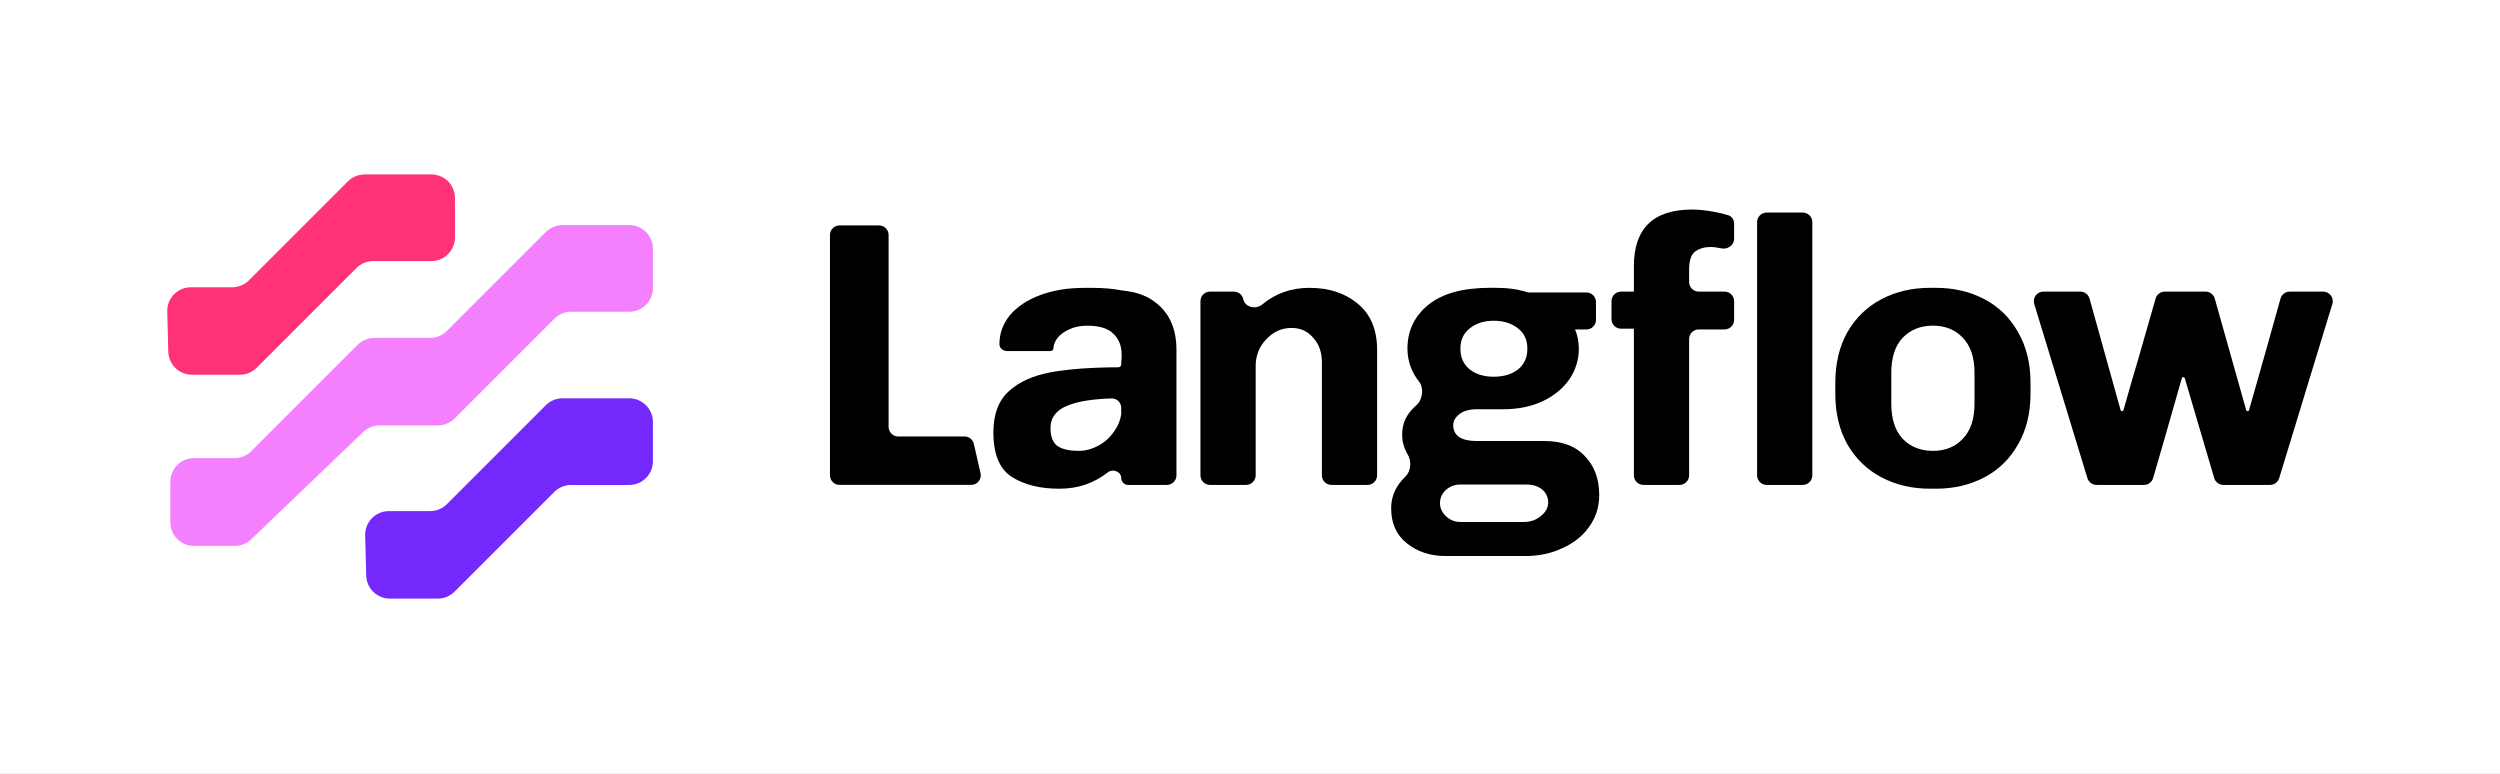
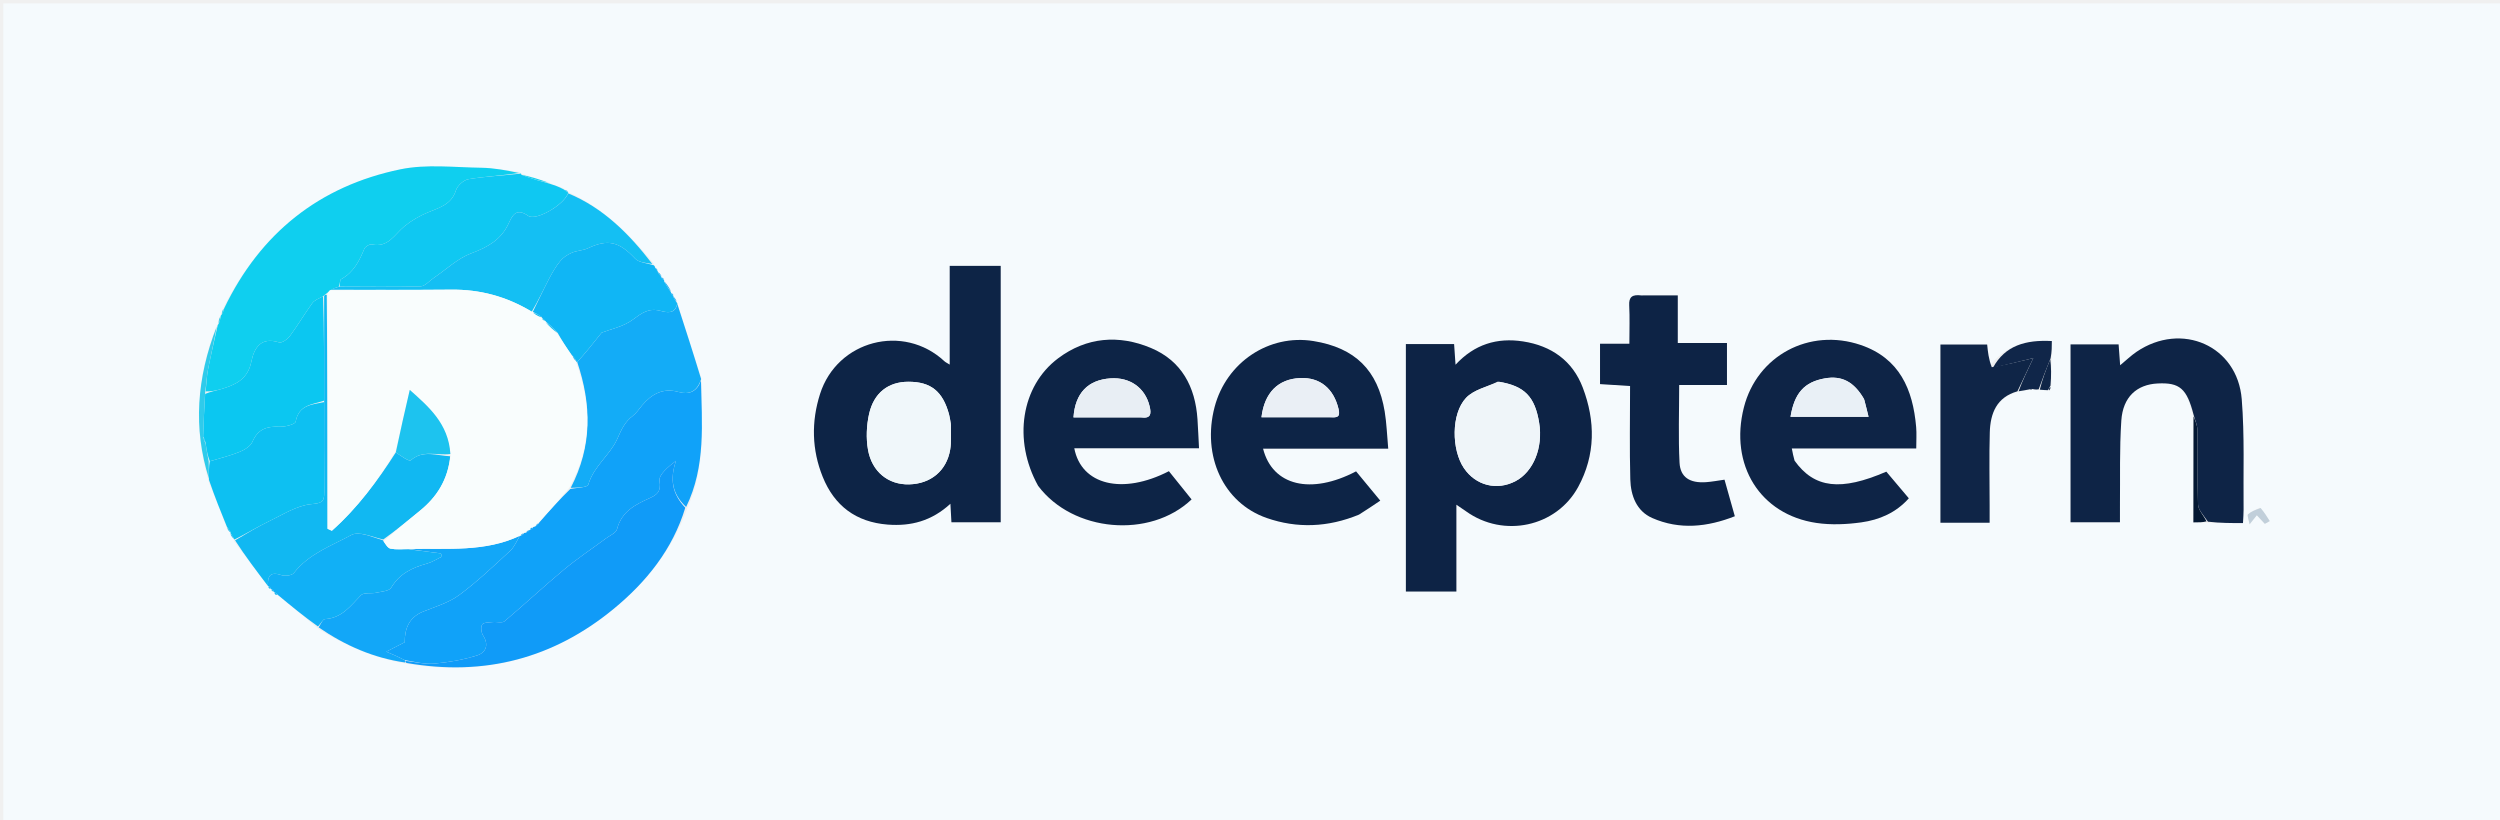
- <svg xmlns="http://www.w3.org/2000/svg" width="1520" height="470" viewBox="0 0 1520 470" fill="none">
-   <g clip-path="url(#clip0_666_1801)">
-     <path d="M1520 0H0V470H1520V0Z" fill="white" />
-     <path d="M1327.43 229.28C1327.02 229.28 1326.66 229.56 1326.55 229.95C1319.12 256.1 1313.3 276.33 1309.11 290.65C1308.38 293.13 1306.11 294.82 1303.53 294.82H1274.7C1272.14 294.82 1269.88 293.15 1269.14 290.7L1236.81 184.82C1235.67 181.08 1238.47 177.3 1242.38 177.3H1264.83C1267.44 177.3 1269.73 179.04 1270.44 181.56L1289.31 249.31C1289.42 249.7 1289.78 249.98 1290.19 249.98C1290.6 249.98 1290.96 249.71 1291.07 249.31C1294.97 235.54 1297.97 225.18 1300.08 218.24L1310.6 181.52C1311.32 179.02 1313.6 177.3 1316.19 177.3H1340.98C1343.59 177.3 1345.87 179.03 1346.58 181.54L1365.67 249.31C1365.78 249.7 1366.14 249.98 1366.55 249.98C1366.96 249.98 1367.32 249.71 1367.43 249.31C1375.76 220.15 1382.13 197.57 1386.53 181.58C1387.23 179.05 1389.52 177.3 1392.14 177.3H1412.5C1416.41 177.3 1419.21 181.08 1418.07 184.82L1385.75 290.7C1385 293.15 1382.74 294.82 1380.18 294.82H1351.81C1349.23 294.82 1346.96 293.12 1346.23 290.65L1328.34 229.94C1328.23 229.55 1327.87 229.28 1327.46 229.28H1327.43Z" fill="black" />
-     <path d="M1234.55 239.4C1234.55 251.21 1232.02 261.48 1226.96 270.22C1222.05 278.96 1215.23 285.63 1206.49 290.23C1197.75 294.83 1187.94 297.13 1177.05 297.13H1173.37C1162.48 297.13 1152.67 294.83 1143.93 290.23C1135.19 285.63 1128.29 278.96 1123.23 270.22C1118.32 261.48 1115.87 251.21 1115.87 239.4V232.73C1115.87 220.92 1118.32 210.65 1123.23 201.91C1128.29 193.17 1135.19 186.5 1143.93 181.9C1152.67 177.3 1162.48 175 1173.37 175H1177.05C1187.93 175 1197.75 177.3 1206.49 181.9C1215.23 186.5 1222.05 193.17 1226.96 201.91C1232.02 210.65 1234.55 220.92 1234.55 232.73V239.4ZM1200.51 226.75C1200.51 217.4 1198.13 210.27 1193.38 205.36C1188.78 200.45 1182.73 198 1175.21 198C1167.69 198 1161.56 200.45 1156.81 205.36C1152.21 210.27 1149.91 217.4 1149.91 226.75V245.38C1149.91 254.73 1152.21 261.86 1156.81 266.77C1161.56 271.68 1167.7 274.13 1175.21 274.13C1182.72 274.13 1188.78 271.68 1193.38 266.77C1198.13 261.86 1200.51 254.73 1200.51 245.38V226.75Z" fill="black" />
-     <path d="M1050.84 130.89C1048.38 130.09 1045.49 129.38 1042.16 128.78C1037.1 127.86 1032.65 127.4 1028.82 127.4C1005.21 127.4 993.4 138.9 993.4 161.9V177.31H985.61C982.4 177.31 979.79 179.91 979.79 183.13V194.02C979.79 197.23 982.39 199.84 985.61 199.84H993.4V289.01C993.4 292.22 996.01 294.83 999.22 294.83H1021.16C1024.37 294.83 1026.98 292.22 1026.98 289.01V206.12C1026.98 202.91 1029.58 200.3 1032.8 200.3H1048.53C1051.74 200.3 1054.35 197.7 1054.35 194.48V183.12C1054.35 179.91 1051.74 177.3 1048.53 177.3H1032.8C1029.59 177.3 1026.98 174.69 1026.98 171.48V163.96C1026.98 158.44 1028.21 154.76 1030.66 152.92C1033.27 151.08 1036.41 150.16 1040.09 150.16C1041.78 150.16 1044.08 150.47 1046.99 151.08C1050.69 151.66 1054.35 148.9 1054.35 145.15V135.98C1054.35 133.69 1053.01 131.59 1050.84 130.88V130.89Z" fill="black" />
-     <path d="M1096.07 129.24H1074.13C1070.92 129.24 1068.31 131.846 1068.31 135.06V289.01C1068.31 292.224 1070.92 294.83 1074.13 294.83H1096.07C1099.28 294.83 1101.89 292.224 1101.89 289.01V135.06C1101.89 131.846 1099.28 129.24 1096.07 129.24Z" fill="black" />
-     <path d="M755.92 181.92C756.97 186.82 763.54 188.36 767.39 185.15C775.49 178.39 785.06 175.01 796.11 175.01C808.07 175.01 817.88 178.23 825.55 184.67C833.37 191.11 837.28 200.46 837.28 212.73V289.01C837.28 292.22 834.68 294.83 831.46 294.83H809.52C806.31 294.83 803.7 292.22 803.7 289.01V220.08C803.7 214.1 801.94 209.19 798.41 205.36C795.04 201.37 790.67 199.38 785.3 199.38C779.32 199.38 774.19 201.68 769.89 206.28C765.6 210.73 763.45 216.17 763.45 222.61V289.01C763.45 292.22 760.84 294.83 757.63 294.83H735.69C732.48 294.83 729.87 292.22 729.87 289.01V183.13C729.87 179.92 732.48 177.31 735.69 177.31H750.23C752.97 177.31 755.35 179.24 755.92 181.92Z" fill="black" />
-     <path fill-rule="evenodd" clip-rule="evenodd" d="M676.88 202.83C680.25 206.05 681.94 210.27 681.94 215.48V217.77L681.92 218.01C681.81 219.29 681.7 220.53 681.7 221.58C681.7 222.53 680.93 223.3 679.98 223.31C663.39 223.38 649.79 224.38 639.17 226.3C628.13 228.29 619.47 232.2 613.18 238.03C607.05 243.7 603.98 251.98 603.98 262.87C603.98 276.21 607.74 285.25 615.25 290.01C622.76 294.76 632.35 297.14 644 297.14C655.65 297.14 665 293.81 673.64 287.14C676.7 284.78 681.7 286.77 681.7 290.64C681.7 292.96 683.58 294.84 685.91 294.84H709.46C712.67 294.84 715.28 292.23 715.28 289.02V212.74C715.28 200.47 711.37 191.12 703.55 184.68C697.44 179.55 690.79 177.53 682.01 176.57C676.71 175.54 670.78 175.02 664.23 175.02H659.4C649.28 175.02 640.31 176.48 632.49 179.39C624.67 182.3 618.54 186.37 614.09 191.58C609.8 196.79 607.65 202.7 607.65 209.29C607.65 211.7 609.87 213.43 612.28 213.43H638.7C639.72 213.43 640.54 212.61 640.54 211.59C640.54 209.75 641.31 207.76 642.84 205.61C644.53 203.46 646.9 201.7 649.97 200.32C653.04 198.79 656.72 198.02 661.01 198.02C668.37 198.02 673.66 199.63 676.88 202.85V202.83ZM675.87 242.25C679.08 242.15 681.7 244.77 681.7 247.98V251.43C681.7 251.71 681.68 251.98 681.64 252.25C681.09 255.64 679.82 258.79 677.8 261.7C675.19 265.69 671.9 268.75 667.91 270.9C663.92 273.05 659.94 274.12 655.95 274.12C650.12 274.12 645.75 273.12 642.84 271.13C640.08 268.98 638.7 265.38 638.7 260.32C638.7 253.88 642.23 249.28 649.28 246.52C655.45 244.03 664.31 242.6 675.87 242.24V242.25Z" fill="black" />
-     <path d="M510.44 294.82C507.23 294.82 504.62 292.21 504.62 289V142.87C504.62 139.66 507.23 137.05 510.44 137.05H534.45C537.66 137.05 540.27 139.66 540.27 142.87V259.56C540.27 262.77 542.88 265.38 546.09 265.38H586.44C589.15 265.38 591.51 267.26 592.11 269.9L596.17 287.7C597 291.34 594.23 294.81 590.5 294.81H510.44V294.82Z" fill="black" />
-     <path d="M963.6 277.34C957.93 271.21 949.72 268.14 938.99 268.14H898.05C893.14 268.14 889.46 267.3 887.01 265.61C884.71 263.92 883.56 261.55 883.56 258.48C883.56 256.03 884.79 253.8 887.24 251.81C889.85 249.82 893.45 248.82 898.05 248.82H913.92C922.97 248.82 930.94 247.21 937.84 243.99C944.89 240.62 950.33 236.17 954.17 230.65C958 224.98 959.92 218.77 959.92 212.02C959.92 207.87 959.16 203.97 957.66 200.33H964.52C967.73 200.33 970.34 197.72 970.34 194.51V183.62C970.34 180.41 967.74 177.8 964.52 177.8H929.05C928.99 177.78 928.93 177.76 928.87 177.75C923.2 175.91 916.76 174.99 909.55 174.99H905.87C889.46 174.99 876.97 178.44 868.38 185.34C859.95 192.24 855.73 201.13 855.73 212.02C855.73 217.69 857.19 223.06 860.1 228.12C860.9 229.47 861.8 230.76 862.78 231.99C865.89 235.88 864.99 243.1 861.21 246.33C860.08 247.3 859.02 248.36 858.03 249.51C854.35 253.65 852.51 258.56 852.51 264.23C852.51 268.22 853.43 271.9 855.27 275.27C855.47 275.63 855.68 275.99 855.89 276.34C858.31 280.24 857.89 286.5 854.57 289.67C853.16 291.01 851.86 292.5 850.66 294.13C847.44 298.58 845.83 303.56 845.83 309.08C845.83 318.13 848.97 325.18 855.26 330.24C861.7 335.45 869.59 338.06 878.95 338.06H927.48C935.76 338.06 943.27 336.45 950.02 333.23C956.92 330.16 962.36 325.79 966.35 320.12C970.34 314.45 972.33 308.08 972.33 301.03C972.33 291.22 969.42 283.32 963.59 277.34H963.6ZM893.68 199.61C897.51 196.54 902.34 195.01 908.17 195.01C914 195.01 919.06 196.54 922.89 199.61C926.72 202.52 928.64 206.66 928.64 212.03C928.64 217.4 926.72 221.61 922.89 224.68C919.06 227.59 914.15 229.05 908.17 229.05C902.19 229.05 897.51 227.59 893.68 224.68C889.85 221.61 887.93 217.4 887.93 212.03C887.93 206.66 889.85 202.52 893.68 199.61ZM936.92 313.68C934.01 316.13 930.56 317.36 926.57 317.36H887.93C884.56 317.36 881.64 316.21 879.19 313.91C876.74 311.61 875.51 308.93 875.51 305.86C875.51 302.79 876.74 300.11 879.19 297.81C881.64 295.66 884.56 294.59 887.93 294.59H927.95C931.94 294.59 935.16 295.59 937.61 297.58C940.06 299.73 941.29 302.33 941.29 305.4C941.29 308.62 939.83 311.38 936.92 313.68Z" fill="black" />
-     <path d="M342.05 242.17H382.58C390.53 242.17 396.97 248.61 396.97 256.56V280.47C396.97 288.42 390.53 294.86 382.58 294.86H347.23C343.41 294.86 339.75 296.38 337.05 299.08L276.39 359.73C273.69 362.43 270.03 363.95 266.21 363.95H237.05C229.25 363.95 222.86 357.73 222.66 349.93L222.03 325.52C221.82 317.43 228.32 310.75 236.42 310.75H261.52C265.34 310.75 269 309.23 271.7 306.53L331.85 246.38C334.55 243.68 338.21 242.16 342.03 242.16L342.05 242.17Z" fill="#7528FC" />
-     <path d="M221.71 106.05H262.24C270.19 106.05 276.63 112.49 276.63 120.44V144.35C276.63 152.3 270.19 158.74 262.24 158.74H226.89C223.07 158.74 219.41 160.26 216.71 162.96L156.05 223.62C153.35 226.32 149.69 227.84 145.87 227.84H116.71C108.91 227.84 102.52 221.62 102.32 213.82L101.69 189.41C101.48 181.32 107.98 174.65 116.08 174.65H141.18C145 174.65 148.66 173.13 151.36 170.43L211.51 110.28C214.21 107.58 217.87 106.06 221.69 106.06L221.71 106.05Z" fill="#FF3276" />
-     <path d="M342.05 136.85H382.58C390.53 136.85 396.97 143.29 396.97 151.24V175.15C396.97 183.1 390.53 189.54 382.58 189.54H347.23C343.41 189.54 339.75 191.06 337.05 193.76L276.39 254.42C273.69 257.12 270.03 258.64 266.21 258.64H230.78C227.07 258.64 223.5 260.07 220.82 262.64L152.72 327.9C150.04 330.47 146.47 331.9 142.76 331.9H117.94C109.99 331.9 103.55 325.45 103.55 317.51V292.94C103.55 284.99 109.99 278.55 117.94 278.55H142.58C146.4 278.55 150.06 277.03 152.76 274.33L217.43 209.66C220.13 206.96 223.79 205.44 227.61 205.44H261.52C265.34 205.44 269 203.92 271.7 201.22L331.85 141.07C334.55 138.37 338.21 136.85 342.03 136.85H342.05Z" fill="#F480FF" />
-   </g>
-   <defs>
-     <clipPath id="clip0_666_1801">
-       <rect width="1520" height="470" fill="white" />
-     </clipPath>
-   </defs>
+ <svg xmlns="http://www.w3.org/2000/svg" version="1.1" id="Layer_1" x="0px" y="0px" width="100%" viewBox="0 0 802 263" enable-background="new 0 0 802 263" xml:space="preserve">
+   <path fill="#F5FAFD" opacity="1" stroke="none" d=" M570,264   C380.044,264 190.589,264 1.067,264   C1.067,176.398 1.067,88.797 1.067,1.098   C268.333,1.098 535.667,1.098 802.973,1.098   C802.973,88.744 802.973,176.372 802.973,264   C725.463,264 647.982,264 570,264  M88.117,190.511   C88.117,190.511 88.48,190.84 88.48,190.84   C88.48,190.84 88.97,190.836 89.535,191.236   C93.589,194.552 97.644,197.868 102.113,201.747   C110.732,207.117 119.895,211.101 130.795,212.993   C155.483,217.073 177.631,211.155 196.859,195.325   C207.331,186.704 215.775,176.274 220.672,162.6   C226.498,149.536 225.134,135.726 224.974,121.199   C222.408,113.29 219.843,105.382 217.292,97.192   C217.292,97.192 217.063,97.025 217.053,96.408   C216.72,95.917 216.388,95.426 216.002,94.992   C216.002,94.992 216.075,94.962 216.004,94.414   C215.733,94.195 215.461,93.976 215.189,93.89   C215.189,93.89 215.31,93.836 215.275,93.164   C214.546,92.083 213.816,91.002 212.999,89.99   C212.999,89.99 213.096,89.937 213.001,89.393   C212.71,89.197 212.419,89.001 212.123,88.916   C212.123,88.916 212.228,88.881 212.168,88.29   C211.784,87.865 211.4,87.44 211.013,86.992   C211.013,86.992 210.993,86.979 210.906,86.425   C210.634,86.184 210.363,85.943 210.035,85.281   C210.035,85.281 209.713,85.003 209.582,84.362   C201.925,75.104 193.554,66.698 182.291,61.633   C182.291,61.633 182.286,61.739 182.106,61.205   C181.762,61.075 181.417,60.945 180.649,60.309   C179.184,59.842 177.719,59.375 175.754,58.365   C172.888,57.483 170.021,56.601 167.159,55.664   C167.159,55.664 167.17,55.609 166.632,55.121   C162.552,54.663 158.476,53.872 154.39,53.815   C145.731,53.695 136.785,52.596 128.457,54.316   C102.444,59.689 83.505,74.806 71.424,99.249   C71.259,99.837 71.094,100.425 70.743,101.24   C70.743,101.24 70.779,101.532 70.291,102.021   C70.171,102.689 70.052,103.356 69.753,104.256   C69.753,104.256 69.796,104.546 69.244,105.059   C63.114,121.121 61.903,137.409 67.006,154.75   C68.945,159.523 70.885,164.297 72.865,169.675   C73.219,170.134 73.572,170.594 73.997,170.999   C73.997,170.999 73.922,171.052 73.931,171.647   C74.28,172.104 74.629,172.562 74.997,173.005   C74.997,173.005 74.978,173.021 75.097,173.707   C78.72,178.47 82.343,183.233 85.985,188.023   C85.985,188.023 86.011,188.038 86.127,188.52   C86.317,188.831 86.593,188.988 86.969,189.03   C86.969,189.03 87.006,189.042 87.125,189.528   C87.404,189.687 87.684,189.846 87.984,190.017   C87.984,190.017 87.996,190.037 88.117,190.511  M657.673,125.295   C657.764,124.866 657.854,124.436 658.105,123.117   C658.073,120.411 658.041,117.704 658.229,114.323   C658.229,112.727 658.229,111.131 658.229,109.407   C649.87,108.967 643.208,110.825 638.184,117.614   C637.944,115.201 637.704,112.788 637.479,110.53   C632.138,110.53 627.226,110.53 622.491,110.53   C622.491,129.768 622.491,148.65 622.491,167.686   C627.857,167.686 632.82,167.686 638.271,167.686   C638.271,165.766 638.271,163.959 638.271,162.152   C638.27,154.326 638.093,146.495 638.323,138.675   C638.502,132.588 640.521,127.419 647.955,125.508   C648.973,125.311 649.991,125.113 651.5,125.054   C651.662,125.002 651.824,124.949 652.649,125.076   C653.1,125.02 653.55,124.964 654.73,125.105   C655.483,125.127 656.235,125.149 657.673,125.295  M708.878,167.807   C712.331,167.807 715.785,167.807 719.549,167.807   C719.629,166.072 719.753,164.778 719.738,163.487   C719.606,151.669 720.096,139.799 719.146,128.046   C717.759,110.887 699.851,103.075 685.421,112.851   C683.653,114.049 682.098,115.561 680.141,117.178   C679.943,114.497 679.8,112.549 679.647,110.475   C674.323,110.475 669.267,110.475 664.23,110.475   C664.23,129.705 664.23,148.606 664.23,167.553   C669.622,167.553 674.7,167.553 680.078,167.553   C680.078,165.642 680.063,164.008 680.081,162.373   C680.182,153.218 679.906,144.036 680.517,134.915   C681.024,127.348 685.476,123.353 692.171,123.015   C699.264,122.658 701.545,124.646 703.634,134.003   C703.634,145.112 703.634,156.22 703.634,167.582   C705.443,167.582 706.711,167.582 708.878,167.807  M321.027,115.5   C321.027,105.428 321.027,95.357 321.027,85.3   C315.194,85.3 310.1,85.3 304.666,85.3   C304.666,90.678 304.666,95.817 304.666,100.956   C304.666,106.165 304.666,111.373 304.666,116.968   C303.781,116.416 303.328,116.225 302.99,115.909   C289.832,103.636 268.538,109.192 263.068,126.401   C260.233,135.324 260.428,144.297 263.931,152.975   C267.678,162.258 274.594,167.492 284.779,168.288   C292.219,168.869 298.874,167.137 304.893,161.605   C305.026,164.043 305.114,165.646 305.219,167.544   C310.434,167.544 315.505,167.544 321.025,167.544   C321.025,150.384 321.025,133.442 321.027,115.5  M451.006,136.5   C451.006,154.256 451.006,172.012 451.006,189.753   C456.76,189.753 461.84,189.753 467.208,189.753   C467.208,184.985 467.208,180.513 467.208,176.041   C467.208,171.515 467.208,166.989 467.208,161.911   C468.752,162.965 469.579,163.507 470.384,164.082   C482.342,172.632 499.259,169.091 506.276,156.218   C511.87,145.955 511.828,135.047 507.75,124.339   C504.47,115.724 497.711,110.933 488.59,109.53   C480.243,108.247 473,110.453 466.933,117.005   C466.755,114.437 466.622,112.503 466.475,110.385   C461.25,110.385 456.339,110.385 451.005,110.385   C451.005,118.922 451.005,127.211 451.006,136.5  M436.311,164.962   C438.339,163.599 440.366,162.236 442.791,160.605   C439.917,157.127 437.427,154.113 435.03,151.211   C420.521,158.818 408.196,155.832 405.191,143.938   C418.497,143.938 431.674,143.938 445.343,143.938   C444.945,139.587 444.827,135.769 444.212,132.034   C442.02,118.729 434.693,111.567 421.351,109.409   C407.089,107.103 393.406,116.238 389.645,130.576   C385.532,146.259 392.424,161.334 406.376,166.176   C416.114,169.556 425.974,169.201 436.311,164.962  M575.507,147.445   C575.309,146.428 575.111,145.41 574.809,143.86   C588.426,143.86 601.487,143.86 614.728,143.86   C614.728,141.27 614.886,139.112 614.702,136.983   C613.655,124.93 609.392,114.911 596.91,110.67   C580.433,105.073 563.665,114.116 559.443,130.686   C554.743,149.136 564.597,165.089 582.729,167.759   C587.431,168.451 592.405,168.231 597.133,167.57   C602.874,166.768 608.199,164.522 612.349,159.855   C609.782,156.815 607.439,154.039 605.132,151.308   C590.545,157.619 582.049,156.673 575.507,147.445  M333.189,156.183   C344.19,170.74 368.926,172.9 382.257,160.213   C379.82,157.18 377.367,154.127 374.982,151.159   C360.119,158.822 346.883,155.612 344.627,143.803   C357.911,143.803 371.124,143.803 384.646,143.803   C384.47,140.453 384.347,137.483 384.152,134.518   C383.467,124.084 379.048,115.744 369.207,111.623   C358.92,107.316 348.585,108.097 339.452,114.945   C327.551,123.868 324.899,141.229 333.189,156.183  M526.138,94.777   C523.675,94.42 522.504,95.204 522.651,97.969   C522.861,101.898 522.705,105.847 522.705,110.267   C519.17,110.267 516.265,110.267 513.288,110.267   C513.288,114.849 513.288,118.928 513.288,123.22   C516.409,123.42 519.293,123.604 522.926,123.837   C522.926,134.199 522.735,144.001 523.004,153.791   C523.146,158.965 524.984,163.955 530.031,166.173   C538.815,170.035 547.696,169.08 556.53,165.61   C555.367,161.488 554.342,157.854 553.222,153.881   C551.122,154.172 549.198,154.556 547.255,154.686   C542.112,155.032 539.03,153.128 538.792,148.411   C538.383,140.334 538.679,132.22 538.679,123.508   C543.822,123.508 548.872,123.508 554.013,123.508   C554.013,118.791 554.013,114.694 554.013,110.042   C548.697,110.042 543.633,110.042 538.231,110.042   C538.231,104.716 538.231,99.944 538.231,94.773   C534.242,94.773 530.605,94.773 526.138,94.777  M724.828,162.881   C723.58,163.555 722.187,164.068 721.164,164.991   C720.814,165.306 721.395,166.651 721.669,168.194   C722.752,166.84 723.368,166.07 723.987,165.296   C724.991,166.37 725.776,167.208 726.56,168.047   C727.085,167.754 727.609,167.461 728.134,167.168   C727.279,165.79 726.424,164.411 724.828,162.881  z" />
+   <path fill="#0D2446" opacity="1" stroke="none" d=" M321.026,116   C321.025,133.442 321.025,150.384 321.025,167.544   C315.505,167.544 310.434,167.544 305.219,167.544   C305.114,165.646 305.026,164.043 304.893,161.605   C298.874,167.137 292.219,168.869 284.779,168.288   C274.594,167.492 267.678,162.258 263.931,152.975   C260.428,144.297 260.233,135.324 263.068,126.401   C268.538,109.192 289.832,103.636 302.99,115.909   C303.328,116.225 303.781,116.416 304.666,116.968   C304.666,111.373 304.666,106.165 304.666,100.956   C304.666,95.817 304.666,90.678 304.666,85.3   C310.1,85.3 315.194,85.3 321.027,85.3   C321.027,95.357 321.027,105.428 321.026,116  M305.023,135.916   C304.84,134.939 304.722,133.945 304.464,132.989   C302.463,125.547 298.627,122.465 291.42,122.469   C284.988,122.472 280.295,125.997 278.78,132.908   C277.983,136.541 277.811,140.552 278.442,144.205   C279.682,151.384 285.018,155.54 291.62,155.386   C298.558,155.223 303.656,151.048 304.815,144.254   C305.229,141.826 305.012,139.289 305.023,135.916  z" />
+   <path fill="#0D2345" opacity="1" stroke="none" d=" M451.006,136   C451.005,127.211 451.005,118.922 451.005,110.385   C456.339,110.385 461.25,110.385 466.475,110.385   C466.622,112.503 466.755,114.437 466.933,117.005   C473,110.453 480.243,108.247 488.59,109.53   C497.711,110.933 504.47,115.724 507.75,124.339   C511.828,135.047 511.87,145.955 506.276,156.218   C499.259,169.091 482.342,172.632 470.384,164.082   C469.579,163.507 468.752,162.965 467.208,161.911   C467.208,166.989 467.208,171.515 467.208,176.041   C467.208,180.513 467.208,184.985 467.208,189.753   C461.84,189.753 456.76,189.753 451.006,189.753   C451.006,172.012 451.006,154.256 451.006,136  M480.497,122.43   C477.044,124.111 472.775,125.022 470.313,127.636   C465.481,132.766 465.643,144.264 469.619,150.162   C473.419,155.798 480.284,157.505 486.261,154.3   C491.958,151.245 495.051,143.555 493.762,135.65   C492.392,127.255 489.104,123.794 480.497,122.43  z" />
+   <path fill="#10A2F9" opacity="1" stroke="none" d=" M224.876,122.032   C225.134,135.726 226.498,149.536 220.11,162.636   C215.582,158.418 214.836,153.617 216.877,147.814   C214.37,149.735 211.253,152.289 211.577,154.283   C212.15,157.799 210.665,158.788 208.293,159.857   C203.691,161.93 199.393,164.154 197.958,169.722   C197.636,170.97 195.611,171.81 194.32,172.77   C189.854,176.088 185.196,179.171 180.926,182.724   C174.45,188.111 168.29,193.879 161.846,199.307   C161.078,199.954 159.366,199.419 158.106,199.562   C156.91,199.698 155.188,199.626 154.697,200.337   C154.163,201.108 154.382,202.937 154.975,203.85   C156.964,206.916 155.817,209.386 153.052,210.262   C148.648,211.656 143.983,212.461 139.37,212.883   C136.314,213.163 133.156,212.339 129.802,211.743   C128.066,210.833 126.572,210.19 123.931,209.052   C126.709,207.631 128.224,206.856 129.835,206.032   C129.836,201.552 131.272,197.988 135.817,196.172   C139.75,194.601 144.007,193.333 147.336,190.871   C153.123,186.59 158.381,181.574 163.689,176.68   C165.051,175.425 165.773,173.477 166.817,171.85   C166.844,171.853 166.88,171.893 167.107,171.842   C167.629,171.654 167.839,171.434 168.093,170.997   C168.223,170.86 168.6,170.853 168.881,170.814   C169.42,170.513 169.678,170.253 169.947,169.967   C169.957,169.941 170.011,169.938 170.202,169.882   C170.64,169.7 170.818,169.511 171.064,169.091   C171.201,168.926 171.622,168.842 171.907,168.789   C172.421,168.442 172.649,168.148 173.04,167.566   C176.319,163.783 179.433,160.289 182.979,156.848   C185.254,156.445 188.454,156.386 188.723,155.468   C190.461,149.536 195.751,145.914 198.01,140.823   C199.358,137.784 200.434,135.348 203.03,133.389   C204.187,132.515 205.013,131.197 205.969,130.062   C209.029,126.43 212.688,124.352 217.587,125.726   C221.195,126.738 223.625,125.589 224.876,122.032  z" />
+   <path fill="#0D2446" opacity="1" stroke="none" d=" M435.953,165.094   C425.974,169.201 416.114,169.556 406.376,166.176   C392.424,161.334 385.532,146.259 389.645,130.576   C393.406,116.238 407.089,107.103 421.351,109.409   C434.693,111.567 442.02,118.729 444.212,132.034   C444.827,135.769 444.945,139.587 445.343,143.938   C431.674,143.938 418.497,143.938 405.191,143.938   C408.196,155.832 420.521,158.818 435.03,151.211   C437.427,154.113 439.917,157.127 442.791,160.605   C440.366,162.236 438.339,163.599 435.953,165.094  M426.948,133.857   C428.82,133.957 430.069,133.95 429.408,131.208   C427.835,124.681 423.516,121.002 417.067,121.283   C410.042,121.589 405.635,125.947 404.678,133.865   C411.829,133.865 418.94,133.865 426.948,133.857  z" />
+   <path fill="#0E2446" opacity="1" stroke="none" d=" M575.703,147.798   C582.049,156.673 590.545,157.619 605.132,151.308   C607.439,154.039 609.782,156.815 612.349,159.855   C608.199,164.522 602.874,166.768 597.133,167.57   C592.405,168.231 587.431,168.451 582.729,167.759   C564.597,165.089 554.743,149.136 559.443,130.686   C563.665,114.116 580.433,105.073 596.91,110.67   C609.392,114.911 613.655,124.93 614.702,136.983   C614.886,139.112 614.728,141.27 614.728,143.86   C601.487,143.86 588.426,143.86 574.809,143.86   C575.111,145.41 575.309,146.428 575.703,147.798  M597.956,127.918   C594.758,122.439 590.85,120.412 585.376,121.391   C578.834,122.561 575.637,126.099 574.397,133.718   C582.614,133.718 590.795,133.718 599.434,133.718   C598.977,131.819 598.599,130.249 597.956,127.918  z" />
+   <path fill="#0D2446" opacity="1" stroke="none" d=" M333.029,155.851   C324.899,141.229 327.551,123.868 339.452,114.945   C348.585,108.097 358.92,107.316 369.207,111.623   C379.048,115.744 383.467,124.084 384.152,134.518   C384.347,137.483 384.47,140.453 384.646,143.803   C371.124,143.803 357.911,143.803 344.627,143.803   C346.883,155.612 360.119,158.822 374.982,151.159   C377.367,154.127 379.82,157.18 382.257,160.213   C368.926,172.9 344.19,170.74 333.029,155.851  M366.181,133.896   C369.308,134.39 369.344,132.635 368.803,130.364   C367.394,124.443 362.527,120.947 356.23,121.381   C349.042,121.877 344.917,126.071 344.372,133.896   C351.346,133.896 358.294,133.896 366.181,133.896  z" />
+   <path fill="#0FCFEF" opacity="1" stroke="none" d=" M69.796,104.546   C69.796,104.546 69.753,104.256 70.124,103.922   C70.59,102.902 70.684,102.217 70.779,101.532   C70.779,101.532 70.743,101.24 71.103,100.953   C71.619,100.072 71.776,99.478 71.933,98.884   C83.505,74.806 102.444,59.689 128.457,54.316   C136.785,52.596 145.731,53.695 154.39,53.815   C158.476,53.872 162.552,54.663 166.484,55.486   C160.979,56.345 155.581,56.601 150.288,57.483   C148.747,57.74 146.75,59.547 146.266,61.06   C144.82,65.576 141.114,66.557 137.439,68.069   C134.721,69.187 132.056,70.709 129.781,72.56   C126.587,75.158 124.578,79.57 119.237,78.408   C118.558,78.26 117.167,79.115 116.876,79.822   C115.249,83.77 113.394,87.427 109.403,89.586   C108.971,89.82 109.123,91.133 108.671,91.965   C107.565,92.304 106.792,92.623 105.853,93.131   C105.451,93.559 105.215,93.797 104.763,94.141   C104.28,94.442 104.093,94.697 103.628,95.047   C102.22,95.796 100.876,96.296 100.178,97.262   C97.688,100.705 95.526,104.388 92.998,107.8   C92.237,108.828 90.416,110.125 89.546,109.846   C83.677,107.965 81.521,111.638 80.63,116.038   C79.478,121.718 75.455,123.516 70.775,124.872   C69.2,125.328 67.579,125.625 65.98,125.555   C66.234,122.852 66.332,120.558 66.772,118.332   C67.684,113.718 68.777,109.139 69.796,104.546  z" />
+   <path fill="#0E2446" opacity="1" stroke="none" d=" M703.709,133.078   C701.545,124.646 699.264,122.658 692.171,123.015   C685.476,123.353 681.024,127.348 680.517,134.915   C679.906,144.036 680.182,153.218 680.081,162.373   C680.063,164.008 680.078,165.642 680.078,167.553   C674.7,167.553 669.622,167.553 664.23,167.553   C664.23,148.606 664.23,129.705 664.23,110.475   C669.267,110.475 674.323,110.475 679.647,110.475   C679.8,112.549 679.943,114.497 680.141,117.178   C682.098,115.561 683.653,114.049 685.421,112.851   C699.851,103.075 717.759,110.887 719.146,128.046   C720.096,139.799 719.606,151.669 719.738,163.487   C719.753,164.778 719.629,166.072 719.549,167.807   C715.785,167.807 712.331,167.807 708.307,167.361   C706.826,165.219 705.188,163.548 705.127,161.821   C704.846,153.895 705.078,145.952 704.948,138.017   C704.921,136.365 704.142,134.724 703.709,133.078  z" />
+   <path fill="#0D2345" opacity="1" stroke="none" d=" M526.553,94.775   C530.605,94.773 534.242,94.773 538.231,94.773   C538.231,99.944 538.231,104.716 538.231,110.042   C543.633,110.042 548.697,110.042 554.013,110.042   C554.013,114.694 554.013,118.791 554.013,123.508   C548.872,123.508 543.822,123.508 538.679,123.508   C538.679,132.22 538.383,140.334 538.792,148.411   C539.03,153.128 542.112,155.032 547.255,154.686   C549.198,154.556 551.122,154.172 553.222,153.881   C554.342,157.854 555.367,161.488 556.53,165.61   C547.696,169.08 538.815,170.035 530.031,166.173   C524.984,163.955 523.146,158.965 523.004,153.791   C522.735,144.001 522.926,134.199 522.926,123.837   C519.293,123.604 516.409,123.42 513.288,123.22   C513.288,118.928 513.288,114.849 513.288,110.267   C516.265,110.267 519.17,110.267 522.705,110.267   C522.705,105.847 522.861,101.898 522.651,97.969   C522.504,95.204 523.675,94.42 526.553,94.775  z" />
+   <path fill="#109BF8" opacity="1" stroke="none" d=" M130.044,212.009   C133.156,212.339 136.314,213.163 139.37,212.883   C143.983,212.461 148.648,211.656 153.052,210.262   C155.817,209.386 156.964,206.916 154.975,203.85   C154.382,202.937 154.163,201.108 154.697,200.337   C155.188,199.626 156.91,199.698 158.106,199.562   C159.366,199.419 161.078,199.954 161.846,199.307   C168.29,193.879 174.45,188.111 180.926,182.724   C185.196,179.171 189.854,176.088 194.32,172.77   C195.611,171.81 197.636,170.97 197.958,169.722   C199.393,164.154 203.691,161.93 208.293,159.857   C210.665,158.788 212.15,157.799 211.577,154.283   C211.253,152.289 214.37,149.735 216.877,147.814   C214.836,153.617 215.582,158.418 219.843,162.873   C215.775,176.274 207.331,186.704 196.859,195.325   C177.631,211.155 155.483,217.073 130.405,212.678   C130.015,212.364 130.044,212.009 130.044,212.009  z" />
+   <path fill="#13ACF7" opacity="1" stroke="none" d=" M224.925,121.615   C223.625,125.589 221.195,126.738 217.587,125.726   C212.688,124.352 209.029,126.43 205.969,130.062   C205.013,131.197 204.187,132.515 203.03,133.389   C200.434,135.348 199.358,137.784 198.01,140.823   C195.751,145.914 190.461,149.536 188.723,155.468   C188.454,156.386 185.254,156.445 183.087,156.498   C190.036,143.139 189.776,129.802 185.177,116.155   C187.95,113.083 190.335,110.081 193.005,106.72   C195.785,105.628 199.929,104.824 202.989,102.557   C205.823,100.458 208.068,98.742 211.758,99.694   C213.904,100.248 216.541,100.92 217.278,97.473   C219.843,105.382 222.408,113.29 224.925,121.615  z" />
+   <path fill="#0FC8F2" opacity="1" stroke="none" d=" M109.004,91.945   C109.123,91.133 108.971,89.82 109.403,89.586   C113.394,87.427 115.249,83.77 116.876,79.822   C117.167,79.115 118.558,78.26 119.237,78.408   C124.578,79.57 126.587,75.158 129.781,72.56   C132.056,70.709 134.721,69.187 137.439,68.069   C141.114,66.557 144.82,65.576 146.266,61.06   C146.75,59.547 148.747,57.74 150.288,57.483   C155.581,56.601 160.979,56.345 166.753,55.73   C167.17,55.609 167.159,55.664 167.249,56.063   C170.311,57.277 173.283,58.092 176.254,58.908   C177.719,59.375 179.184,59.842 180.966,60.822   C181.618,61.47 181.952,61.604 182.286,61.739   C182.286,61.739 182.291,61.633 182.217,62.029   C180.826,65.803 171.89,70.953 169.45,69.246   C165.633,66.576 164.42,68.984 163.164,71.698   C160.755,76.902 156.507,79.274 151.241,81.237   C146.83,82.88 143.139,86.453 139.127,89.168   C137.73,90.115 136.348,91.828 134.922,91.867   C126.289,92.106 117.644,91.961 109.004,91.945  z" />
+   <path fill="#11B8F2" opacity="1" stroke="none" d=" M103.988,95.012   C104.093,94.697 104.28,94.442 104.814,94.603   C105.081,119.852 105.081,144.743 105.081,169.634   C105.541,169.845 106,170.056 106.459,170.267   C114.682,162.965 121.181,154.193 126.976,145.136   C128.672,146.284 131.24,148.134 131.776,147.664   C135.719,144.21 140.153,146.21 144.412,146.368   C143.687,153.912 140.152,159.447 134.66,163.887   C130.794,167.012 126.988,170.211 122.949,173.061   C119.352,172.273 115.152,170.307 112.727,171.62   C106.299,175.099 99.059,177.649 94.274,183.815   C93.645,184.625 91.459,184.903 90.31,184.508   C86.707,183.27 85.77,184.789 85.966,187.995   C82.343,183.233 78.72,178.47 75.411,173.352   C79.29,171.034 82.775,168.912 86.436,167.154   C90.783,165.067 95.17,162.21 99.749,161.745   C103.121,161.402 104.06,161.151 104.028,157.929   C103.934,148.284 103.991,138.639 103.991,128.526   C103.992,117.043 103.99,106.027 103.988,95.012  z" />
+   <path fill="#0F2547" opacity="1" stroke="none" d=" M647.175,125.542   C640.521,127.419 638.502,132.588 638.323,138.675   C638.093,146.495 638.27,154.326 638.271,162.152   C638.271,163.959 638.271,165.766 638.271,167.686   C632.82,167.686 627.857,167.686 622.491,167.686   C622.491,148.65 622.491,129.768 622.491,110.53   C627.226,110.53 632.138,110.53 637.479,110.53   C637.704,112.788 637.944,115.201 638.964,117.801   C643.92,116.95 648.095,115.911 652.284,114.869   C650.333,118.945 648.754,122.243 647.175,125.542  z" />
+   <path fill="#14BFF3" opacity="1" stroke="none" d=" M108.671,91.965   C117.644,91.961 126.289,92.106 134.922,91.867   C136.348,91.828 137.73,90.115 139.127,89.168   C143.139,86.453 146.83,82.88 151.241,81.237   C156.507,79.274 160.755,76.902 163.164,71.698   C164.42,68.984 165.633,66.576 169.45,69.246   C171.89,70.953 180.826,65.803 182.269,62.025   C193.554,66.698 201.925,75.104 209.267,84.684   C207.187,84.35 204.903,84.184 203.747,82.956   C198.62,77.506 195.004,76.617 188.633,79.63   C187.043,80.382 185.101,80.372 183.475,81.072   C182.098,81.665 180.689,82.569 179.754,83.711   C178.326,85.454 177.172,87.457 176.122,89.465   C174.3,92.952 172.647,96.526 170.583,99.98   C162.432,95.081 153.961,92.832 144.763,92.923   C131.85,93.052 118.934,92.947 106.02,92.942   C106.792,92.623 107.565,92.304 108.671,91.965  z" />
+   <path fill="#0DC0F2" opacity="1" stroke="none" d=" M103.989,128.994   C103.991,138.639 103.934,148.284 104.028,157.929   C104.06,161.151 103.121,161.402 99.749,161.745   C95.17,162.21 90.783,165.067 86.436,167.154   C82.775,168.912 79.29,171.034 75.352,173.009   C74.978,173.021 74.997,173.005 74.973,172.71   C74.607,171.96 74.264,171.506 73.922,171.052   C73.922,171.052 73.997,170.999 73.959,170.713   C73.555,169.975 73.19,169.523 72.825,169.07   C70.885,164.297 68.945,159.523 67.033,153.941   C67.022,151.427 66.984,149.721 67.322,147.971   C70.816,146.943 74.011,146.143 77.021,144.898   C78.551,144.265 80.382,143.102 80.98,141.709   C82.723,137.644 85.637,136.704 89.688,136.891   C91.457,136.973 94.691,136.129 94.851,135.262   C95.854,129.824 100.11,129.814 103.989,128.994  z" />
+   <path fill="#10B6F5" opacity="1" stroke="none" d=" M170.923,100.064   C172.647,96.526 174.3,92.952 176.122,89.465   C177.172,87.457 178.326,85.454 179.754,83.711   C180.689,82.569 182.098,81.665 183.475,81.072   C185.101,80.372 187.043,80.382 188.633,79.63   C195.004,76.617 198.62,77.506 203.747,82.956   C204.903,84.184 207.187,84.35 209.333,85.004   C209.713,85.003 210.035,85.281 210.123,85.761   C210.471,86.487 210.732,86.733 210.993,86.979   C210.993,86.979 211.013,86.992 211.038,87.309   C211.451,88.045 211.84,88.463 212.228,88.881   C212.228,88.881 212.123,88.916 212.193,89.119   C212.54,89.527 212.818,89.732 213.096,89.937   C213.096,89.937 212.999,89.99 213.046,90.303   C213.831,91.689 214.57,92.762 215.31,93.836   C215.31,93.836 215.189,93.89 215.23,94.091   C215.539,94.516 215.807,94.739 216.075,94.962   C216.075,94.962 216.002,94.992 216.035,95.275   C216.4,96.047 216.732,96.536 217.063,97.025   C217.063,97.025 217.292,97.192 217.285,97.333   C216.541,100.92 213.904,100.248 211.758,99.694   C208.068,98.742 205.823,100.458 202.989,102.557   C199.929,104.824 195.785,105.628 193.005,106.72   C190.335,110.081 187.95,113.083 185.189,116.128   C184.813,116.172 184.864,116.148 184.876,115.812   C184.483,115.012 184.078,114.547 183.421,113.883   C181.738,111.52 180.307,109.357 178.909,106.804   C177.607,105.3 176.272,104.186 174.959,103.038   C174.982,103.004 174.945,103.071 174.842,102.834   C174.449,102.426 174.158,102.256 173.919,102.092   C173.97,102.098 173.879,102.147 173.869,101.786   C172.886,100.972 171.914,100.518 170.945,100.054   C170.948,100.043 170.923,100.064 170.923,100.064  z" />
+   <path fill="#12A7F8" opacity="1" stroke="none" d=" M129.802,211.743   C130.044,212.009 130.015,212.364 130.003,212.541   C119.895,211.101 110.732,207.117 102.223,201.256   C102.974,200.013 103.577,198.65 104.26,198.609   C109.662,198.281 112.456,194.397 115.769,190.965   C116.7,190.001 119.069,190.517 120.732,190.144   C122.399,189.77 124.843,189.628 125.497,188.526   C128.176,184.003 132.28,182.101 137.003,180.791   C138.685,180.325 140.212,179.303 141.81,178.535   C141.688,178.202 141.565,177.87 141.443,177.537   C137.961,177.09 134.479,176.643 131.459,176.103   C143.688,175.838 155.636,177.172 166.79,171.847   C165.773,173.477 165.051,175.425 163.689,176.68   C158.381,181.574 153.123,186.59 147.336,190.871   C144.007,193.333 139.75,194.601 135.817,196.172   C131.272,197.988 129.836,201.552 129.835,206.032   C128.224,206.856 126.709,207.631 123.931,209.052   C126.572,210.19 128.066,210.833 129.802,211.743  z" />
+   <path fill="#11B0F6" opacity="1" stroke="none" d=" M130.998,176.195   C134.479,176.643 137.961,177.09 141.443,177.537   C141.565,177.87 141.688,178.202 141.81,178.535   C140.212,179.303 138.685,180.325 137.003,180.791   C132.28,182.101 128.176,184.003 125.497,188.526   C124.843,189.628 122.399,189.77 120.732,190.144   C119.069,190.517 116.7,190.001 115.769,190.965   C112.456,194.397 109.662,198.281 104.26,198.609   C103.577,198.65 102.974,200.013 102.016,200.974   C97.644,197.868 93.589,194.552 89.137,190.851   C88.539,190.241 88.291,190.098 87.996,190.037   C87.996,190.037 87.984,190.017 87.877,189.795   C87.58,189.303 87.325,189.126 87.006,189.042   C87.006,189.042 86.969,189.03 86.867,188.798   C86.578,188.299 86.326,188.123 86.011,188.038   C86.011,188.038 85.985,188.023 85.975,188.009   C85.77,184.789 86.707,183.27 90.31,184.508   C91.459,184.903 93.645,184.625 94.274,183.815   C99.059,177.649 106.299,175.099 112.727,171.62   C115.152,170.307 119.352,172.273 122.841,173.327   C123.718,174.644 124.407,175.849 125.293,176.017   C127.139,176.367 129.09,176.169 130.998,176.195  z" />
+   <path fill="#102649" opacity="1" stroke="none" d=" M647.565,125.525   C648.754,122.243 650.333,118.945 652.284,114.869   C648.095,115.911 643.92,116.95 639.339,117.982   C643.208,110.825 649.87,108.967 658.229,109.407   C658.229,111.131 658.229,112.727 657.843,114.914   C656.304,118.64 655.153,121.774 654.001,124.908   C653.55,124.964 653.1,125.02 652.225,124.838   C651.536,124.705 651.272,124.81 651.008,124.915   C649.991,125.113 648.973,125.311 647.565,125.525  z" />
+   <path fill="#2FCBEB" opacity="1" stroke="none" d=" M66.945,148.014   C66.984,149.721 67.022,151.427 67.035,153.559   C61.903,137.409 63.114,121.121 69.52,104.802   C68.777,109.139 67.684,113.718 66.772,118.332   C66.332,120.558 66.234,122.852 65.818,125.937   C65.495,131.197 65.334,135.634 65.157,140.354   C65.418,141.103 65.696,141.569 65.974,142.435   C66.298,144.561 66.622,146.288 66.945,148.014  z" />
+   <path fill="#031732" opacity="1" stroke="none" d=" M703.672,133.541   C704.142,134.724 704.921,136.365 704.948,138.017   C705.078,145.952 704.846,153.895 705.127,161.821   C705.188,163.548 706.826,165.219 707.858,167.249   C706.711,167.582 705.443,167.582 703.634,167.582   C703.634,156.22 703.634,145.112 703.672,133.541  z" />
+   <path fill="#C1CFDA" opacity="1" stroke="none" d=" M725.199,162.957   C726.424,164.411 727.279,165.79 728.134,167.168   C727.609,167.461 727.085,167.754 726.56,168.047   C725.776,167.208 724.991,166.37 723.987,165.296   C723.368,166.07 722.752,166.84 721.669,168.194   C721.395,166.651 720.814,165.306 721.164,164.991   C722.187,164.068 723.58,163.555 725.199,162.957  z" />
+   <path fill="#0F2547" opacity="1" stroke="none" d=" M654.365,125.007   C655.153,121.774 656.304,118.64 657.733,115.251   C658.041,117.704 658.073,120.411 657.805,123.7   C657.333,124.579 657.161,124.875 656.988,125.171   C656.235,125.149 655.483,125.127 654.365,125.007  z" />
+   <path fill="#0FCFEF" opacity="1" stroke="none" d=" M176.004,58.636   C173.283,58.092 170.311,57.277 167.247,56.091   C170.021,56.601 172.888,57.483 176.004,58.636  z" />
+   <path fill="#13ACF7" opacity="1" stroke="none" d=" M215.292,93.5   C214.57,92.762 213.831,91.689 213.089,90.268   C213.816,91.002 214.546,92.083 215.292,93.5  z" />
+   <path fill="#11B8F2" opacity="1" stroke="none" d=" M72.845,169.372   C73.19,169.523 73.555,169.975 73.923,170.74   C73.572,170.594 73.219,170.134 72.845,169.372  z" />
+   <path fill="#11B8F2" opacity="1" stroke="none" d=" M73.927,171.349   C74.264,171.506 74.607,171.96 74.964,172.717   C74.629,172.562 74.28,172.104 73.927,171.349  z" />
+   <path fill="#13ACF7" opacity="1" stroke="none" d=" M212.198,88.585   C211.84,88.463 211.451,88.045 211.04,87.321   C211.4,87.44 211.784,87.865 212.198,88.585  z" />
+   <path fill="#13ACF7" opacity="1" stroke="none" d=" M217.058,96.717   C216.732,96.536 216.4,96.047 216.061,95.246   C216.388,95.426 216.72,95.917 217.058,96.717  z" />
+   <path fill="#2FCBEB" opacity="1" stroke="none" d=" M71.678,99.067   C71.776,99.478 71.619,100.072 71.196,100.839   C71.094,100.425 71.259,99.837 71.678,99.067  z" />
+   <path fill="#2FCBEB" opacity="1" stroke="none" d=" M70.535,101.776   C70.684,102.217 70.59,102.902 70.214,103.806   C70.052,103.356 70.171,102.689 70.535,101.776  z" />
+   <path fill="#14BFF3" opacity="1" stroke="none" d=" M182.196,61.472   C181.952,61.604 181.618,61.47 181.179,61.076   C181.417,60.945 181.762,61.075 182.196,61.472  z" />
+   <path fill="#11B8F2" opacity="1" stroke="none" d=" M86.069,188.279   C86.326,188.123 86.578,188.299 86.862,188.779   C86.593,188.988 86.317,188.831 86.069,188.279  z" />
+   <path fill="#11B8F2" opacity="1" stroke="none" d=" M87.065,189.285   C87.325,189.126 87.58,189.303 87.867,189.789   C87.684,189.846 87.404,189.687 87.065,189.285  z" />
+   <path fill="#11B8F2" opacity="1" stroke="none" d=" M88.056,190.274   C88.291,190.098 88.539,190.241 88.855,190.651   C88.97,190.836 88.48,190.84 88.48,190.84   C88.48,190.84 88.117,190.511 88.056,190.274  z" />
+   <path fill="#13ACF7" opacity="1" stroke="none" d=" M210.95,86.702   C210.732,86.733 210.471,86.487 210.151,85.972   C210.363,85.943 210.634,86.184 210.95,86.702  z" />
+   <path fill="#13ACF7" opacity="1" stroke="none" d=" M213.049,89.665   C212.818,89.732 212.54,89.527 212.195,89.064   C212.419,89.001 212.71,89.197 213.049,89.665  z" />
+   <path fill="#13ACF7" opacity="1" stroke="none" d=" M216.04,94.688   C215.807,94.739 215.539,94.516 215.23,94.025   C215.461,93.976 215.733,94.195 216.04,94.688  z" />
+   <path fill="#102649" opacity="1" stroke="none" d=" M657.331,125.233   C657.161,124.875 657.333,124.579 657.725,124.145   C657.854,124.436 657.764,124.866 657.331,125.233  z" />
+   <path fill="#0F2547" opacity="1" stroke="none" d=" M651.254,124.985   C651.272,124.81 651.536,124.705 651.893,124.748   C651.824,124.949 651.662,125.002 651.254,124.985  z" />
+   <path fill="#F0F7FA" opacity="1" stroke="none" d=" M305.053,136.359   C305.012,139.289 305.229,141.826 304.815,144.254   C303.656,151.048 298.558,155.223 291.62,155.386   C285.018,155.54 279.682,151.384 278.442,144.205   C277.811,140.552 277.983,136.541 278.78,132.908   C280.295,125.997 284.988,122.472 291.42,122.469   C298.627,122.465 302.463,125.547 304.464,132.989   C304.722,133.945 304.84,134.939 305.053,136.359  z" />
+   <path fill="#EFF5F9" opacity="1" stroke="none" d=" M480.884,122.467   C489.104,123.794 492.392,127.255 493.762,135.65   C495.051,143.555 491.958,151.245 486.261,154.3   C480.284,157.505 473.419,155.798 469.619,150.162   C465.643,144.264 465.481,132.766 470.313,127.636   C472.775,125.022 477.044,124.111 480.884,122.467  z" />
+   <path fill="#F9FDFD" opacity="1" stroke="none" d=" M131.459,176.103   C129.09,176.169 127.139,176.367 125.293,176.017   C124.407,175.849 123.718,174.644 123.048,173.643   C126.988,170.211 130.794,167.012 134.66,163.887   C140.152,159.447 143.687,153.912 144.538,146.062   C143.902,135.851 137.387,130.372 131.454,125.075   C129.91,131.761 128.409,138.262 126.907,144.763   C121.181,154.193 114.682,162.965 106.459,170.267   C106,170.056 105.541,169.845 105.081,169.634   C105.081,144.743 105.081,119.852 105.03,94.498   C105.215,93.797 105.451,93.559 105.853,93.131   C118.934,92.947 131.85,93.052 144.763,92.923   C153.961,92.832 162.432,95.081 170.583,99.98   C170.923,100.064 170.948,100.043 171.071,100.344   C172.089,101.145 172.984,101.646 173.879,102.147   C173.879,102.147 173.97,102.098 173.996,102.347   C174.329,102.755 174.637,102.913 174.945,103.071   C174.945,103.071 174.982,103.004 175.065,103.342   C176.391,104.851 177.633,106.022 178.876,107.194   C180.307,109.357 181.738,111.52 183.488,114.188   C184.159,115.178 184.512,115.663 184.864,116.148   C184.864,116.148 184.813,116.172 184.801,116.198   C189.776,129.802 190.036,143.139 182.656,156.444   C179.433,160.289 176.319,163.783 172.77,167.638   C172.097,168.28 171.86,168.561 171.622,168.842   C171.622,168.842 171.201,168.926 170.85,169.099   C170.202,169.396 170.039,169.618 170.011,169.938   C170.011,169.938 169.957,169.941 169.665,170   C169.116,170.324 168.858,170.589 168.6,170.853   C168.6,170.853 168.223,170.86 167.842,171.001   C167.267,171.392 167.074,171.643 166.88,171.893   C166.88,171.893 166.844,171.853 166.817,171.85   C155.636,177.172 143.688,175.838 131.459,176.103  z" />
+   <path fill="#12A7F8" opacity="1" stroke="none" d=" M167.107,171.842   C167.074,171.643 167.267,171.392 167.712,171.137   C167.839,171.434 167.629,171.654 167.107,171.842  z" />
+   <path fill="#12A7F8" opacity="1" stroke="none" d=" M168.881,170.813   C168.858,170.589 169.116,170.324 169.655,170.026   C169.678,170.253 169.42,170.513 168.881,170.813  z" />
+   <path fill="#12A7F8" opacity="1" stroke="none" d=" M170.202,169.882   C170.039,169.618 170.202,169.396 170.713,169.265   C170.818,169.511 170.64,169.7 170.202,169.882  z" />
+   <path fill="#12A7F8" opacity="1" stroke="none" d=" M171.907,168.789   C171.86,168.561 172.097,168.28 172.606,167.927   C172.649,168.148 172.421,168.442 171.907,168.789  z" />
+   <path fill="#EAEFF5" opacity="1" stroke="none" d=" M426.499,133.861   C418.94,133.865 411.829,133.865 404.678,133.865   C405.635,125.947 410.042,121.589 417.067,121.283   C423.516,121.002 427.835,124.681 429.408,131.208   C430.069,133.95 428.82,133.957 426.499,133.861  z" />
+   <path fill="#E9F0F6" opacity="1" stroke="none" d=" M598.088,128.299   C598.599,130.249 598.977,131.819 599.434,133.718   C590.795,133.718 582.614,133.718 574.397,133.718   C575.637,126.099 578.834,122.561 585.376,121.391   C590.85,120.412 594.758,122.439 598.088,128.299  z" />
+   <path fill="#E8EEF4" opacity="1" stroke="none" d=" M365.712,133.896   C358.294,133.896 351.346,133.896 344.372,133.896   C344.917,126.071 349.042,121.877 356.23,121.381   C362.527,120.947 367.394,124.443 368.803,130.364   C369.344,132.635 369.308,134.39 365.712,133.896  z" />
+   <path fill="#0BC7F1" opacity="1" stroke="none" d=" M67.322,147.971   C66.622,146.288 66.298,144.561 65.968,142.151   C65.698,141.002 65.436,140.537 65.173,140.071   C65.334,135.634 65.495,131.197 65.818,126.377   C67.579,125.625 69.2,125.328 70.775,124.872   C75.455,123.516 79.478,121.718 80.63,116.038   C81.521,111.638 83.677,107.965 89.546,109.846   C90.416,110.125 92.237,108.828 92.998,107.8   C95.526,104.388 97.688,100.705 100.178,97.262   C100.876,96.296 102.22,95.796 103.628,95.047   C103.99,106.027 103.992,117.043 103.991,128.526   C100.11,129.814 95.854,129.824 94.851,135.262   C94.691,136.129 91.457,136.973 89.688,136.891   C85.637,136.704 82.723,137.644 80.98,141.709   C80.382,143.102 78.551,144.265 77.021,144.898   C74.011,146.143 70.816,146.943 67.322,147.971  z" />
+   <path fill="#1DC3EF" opacity="1" stroke="none" d=" M126.976,145.136   C128.409,138.262 129.91,131.761 131.454,125.075   C137.387,130.372 143.902,135.851 144.476,145.644   C140.153,146.21 135.719,144.21 131.776,147.664   C131.24,148.134 128.672,146.284 126.976,145.136  z" />
+   <path fill="#14BFF3" opacity="1" stroke="none" d=" M178.909,106.804   C177.633,106.022 176.391,104.851 175.042,103.376   C176.272,104.186 177.607,105.3 178.909,106.804  z" />
+   <path fill="#14BFF3" opacity="1" stroke="none" d=" M173.869,101.786   C172.984,101.646 172.089,101.145 171.068,100.354   C171.914,100.518 172.886,100.972 173.869,101.786  z" />
+   <path fill="#13ACF7" opacity="1" stroke="none" d=" M184.876,115.812   C184.512,115.663 184.159,115.178 183.74,114.388   C184.078,114.547 184.483,115.012 184.876,115.812  z" />
+   <path fill="#14BFF3" opacity="1" stroke="none" d=" M174.842,102.834   C174.637,102.913 174.329,102.755 173.944,102.341   C174.158,102.256 174.449,102.426 174.842,102.834  z" />
+   <path fill="#0DC0F2" opacity="1" stroke="none" d=" M65.157,140.354   C65.436,140.537 65.698,141.002 65.968,141.751   C65.696,141.569 65.418,141.103 65.157,140.354  z" />
</svg>
